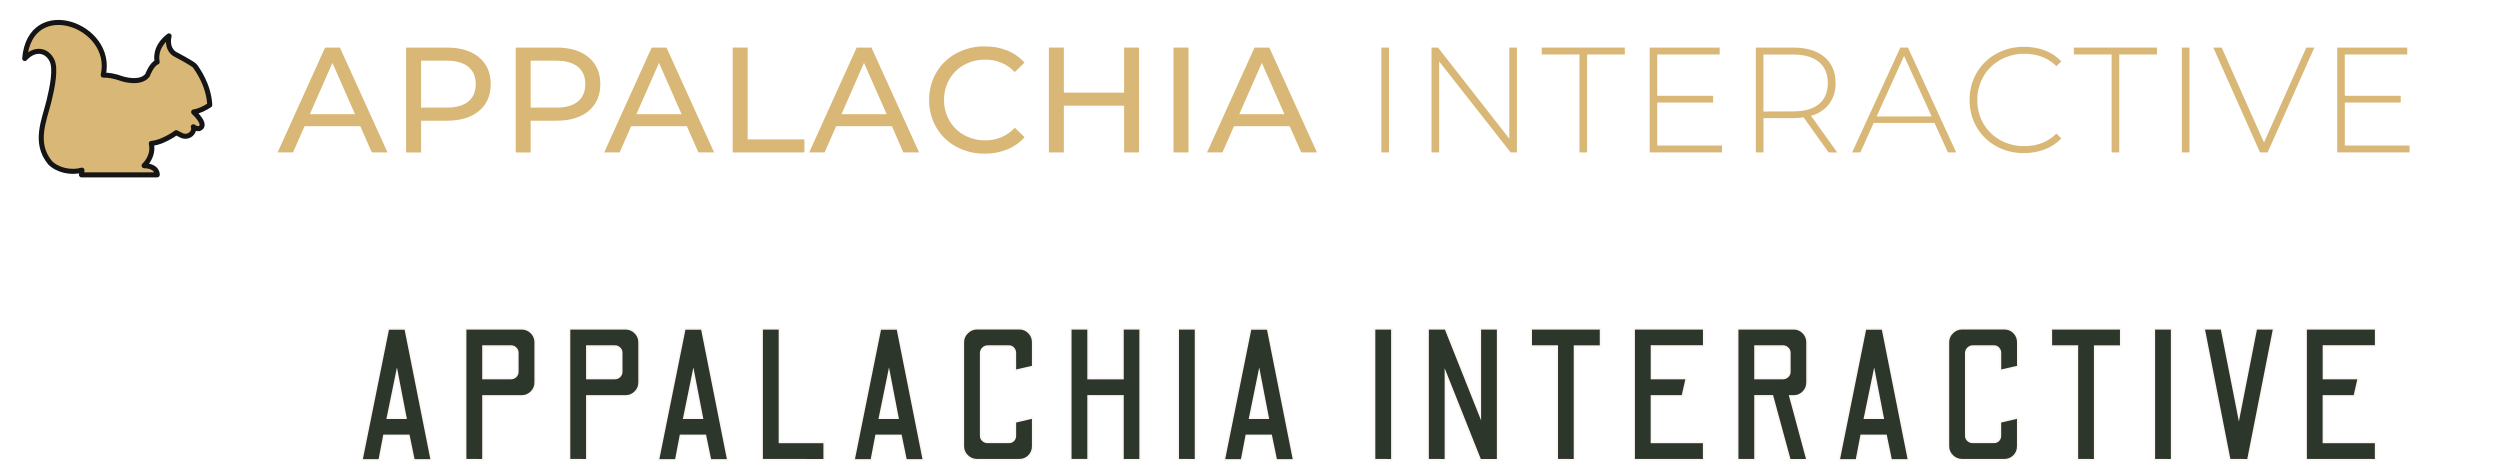
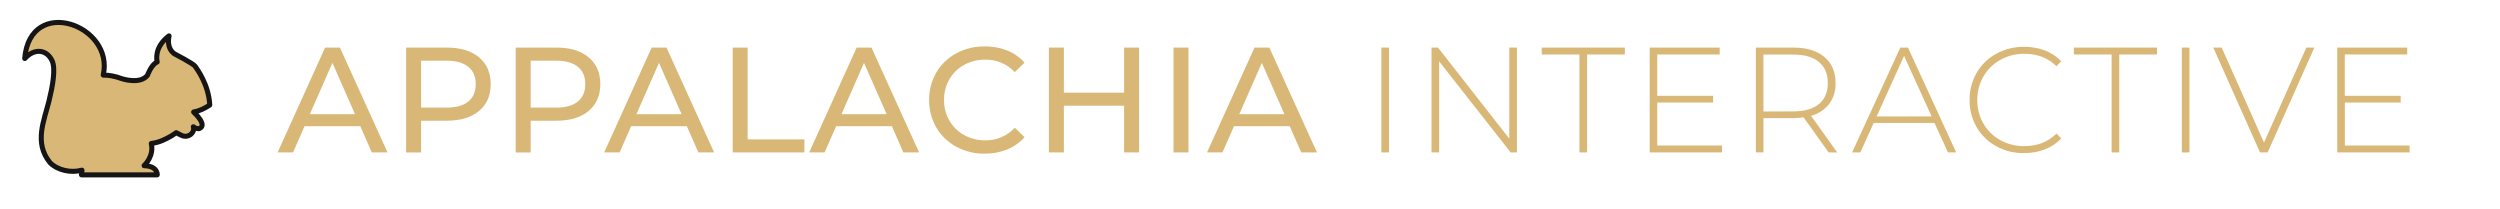
- <svg xmlns="http://www.w3.org/2000/svg" xmlns:xlink="http://www.w3.org/1999/xlink" width="1536" height="283.07" viewBox="0 0 1536 283.07">
+ <svg xmlns="http://www.w3.org/2000/svg" xmlns:xlink="http://www.w3.org/1999/xlink" width="1536" height="128" viewBox="0 0 1536 128">
  <defs>
    <style>
      .cls-1, .cls-3 {
        fill: #d9b776;
      }

      .cls-1 {
        stroke: #161515;
        stroke-miterlimit: 7.57;
        stroke-width: 10px;
      }

      .cls-2 {
        fill: none;
-       }
- 
-       .cls-4 {
-         fill: #2d362a;
-         stroke: #fbf5f3;
-         stroke-miterlimit: 7.57;
      }
    </style>
    <symbol id="Squirrel_Filled_-_Gold" data-name="Squirrel Filled - Gold" viewBox="0 0 376.85 312.17">
      <path id="Squirrel_Filled" data-name="Squirrel Filled" class="cls-1" d="M350.92,215.39s-6.69,1-11.43-3.64a.16.16,0,0,0-.27.17,11.54,11.54,0,0,1-.54,9.19c-4.14,8.75-15,12-23.5,7.36l-9.78-5a.17.17,0,0,0-.18,0c-.54.41-3.6,2.74-8.25,5.67-12.86,7.61-25.77,13.93-40.9,15.62a.17.17,0,0,0-.15.2c5.72,23.73-11.66,41.3-14.19,43.69a.17.17,0,0,0,.12.29c25.93.67,26,16.27,25.89,18a.17.17,0,0,1-.17.16H117.75a.17.17,0,0,1-.17-.19l1-9a.17.17,0,0,0-.21-.18c-21.62,6.11-48.22.26-63.22-14.95h0c-32-39.47-11.75-82.54-1.93-122.18,7.11-29,13.73-64.17,5.93-80.17-10.68-21.93-34.77-25-53.81-4a.17.17,0,0,1-.3-.13c11-126,178.17-66,155.65,32.86a.16.16,0,0,0,.16.21c9.79-.19,22.5,1.71,37.15,7.18,0,0,35.93,11.88,50.43-6.89l0,0c.28-.8,7.67-21.4,19.17-26.24a.17.17,0,0,0,.1-.2c-.6-2.15-7.15-28.53,23.25-51.61a.17.17,0,0,1,.27.17c-.88,3.37-5.38,23.63,10.32,35.19l0,0c.76.39,38.13,19.88,41.31,24.81s26.8,35.52,29,76.8a.15.15,0,0,1-.07.15c-9.86,6.32-19.65,11.59-31.77,13.65a.17.17,0,0,0-.09.29c2.81,2.58,27.82,26.08,11.09,32.67ZM232.74,306.68" />
    </symbol>
  </defs>
  <g id="Layer_2" data-name="Layer 2">
    <g id="Squirrel_Stripe_Logo" data-name="Squirrel Stripe Logo">
      <g>
        <rect id="Background" class="cls-2" width="1536" height="128" />
        <use width="376.84" height="312.17" transform="translate(13.61 12.25) scale(0.31)" xlink:href="#Squirrel_Filled_-_Gold" />
        <g>
          <path class="cls-3" d="M221.35,77.54H187.13l-7.08,16.1h-9.48l29.16-64.4h9.11l29.26,64.4h-9.66Zm-3.22-7.36L204.24,38.63,190.35,70.18Z" />
          <path class="cls-3" d="M294.31,35.22q7.17,6,7.18,16.47t-7.18,16.47q-7.17,6-19.69,6H258.71v19.5h-9.2V29.24h25.11Q287.13,29.24,294.31,35.22Zm-6.62,27.19q4.59-3.73,4.6-10.72T287.69,41q-4.6-3.72-13.34-3.72H258.71V66.13h15.64Q283.08,66.13,287.69,62.41Z" />
          <path class="cls-3" d="M361.65,35.22q7.19,6,7.18,16.47t-7.18,16.47q-7.17,6-19.69,6H326.05v19.5h-9.2V29.24H342Q354.47,29.24,361.65,35.22ZM355,62.41q4.59-3.73,4.6-10.72T355,41q-4.61-3.72-13.34-3.72H326.05V66.13h15.64Q350.42,66.13,355,62.41Z" />
          <path class="cls-3" d="M422,77.54H387.78l-7.08,16.1h-9.48l29.16-64.4h9.11l29.26,64.4h-9.66Zm-3.22-7.36L404.89,38.63,391,70.18Z" />
          <path class="cls-3" d="M450.16,29.24h9.19v56.4h34.87v8H450.16Z" />
          <path class="cls-3" d="M548,77.54H513.73l-7.09,16.1h-9.47l29.16-64.4h9.11l29.25,64.4H555Zm-3.22-7.36L530.84,38.63,517,70.18Z" />
          <path class="cls-3" d="M587.46,90.1a31.52,31.52,0,0,1-12.19-11.78,32.63,32.63,0,0,1-4.41-16.88,32.68,32.68,0,0,1,4.41-16.88,31.45,31.45,0,0,1,12.24-11.78A35.82,35.82,0,0,1,605,28.51,36.41,36.41,0,0,1,618.79,31a28.14,28.14,0,0,1,10.67,7.49l-6,5.8a24,24,0,0,0-18.12-7.64,26.36,26.36,0,0,0-13,3.22,23.43,23.43,0,0,0-9.06,8.88,24.81,24.81,0,0,0-3.26,12.65,24.81,24.81,0,0,0,3.26,12.65A23.43,23.43,0,0,0,592.38,83a26.25,26.25,0,0,0,13,3.22,24.06,24.06,0,0,0,18.12-7.73l6,5.8a28.54,28.54,0,0,1-10.72,7.54,36.17,36.17,0,0,1-13.84,2.58A35.59,35.59,0,0,1,587.46,90.1Z" />
          <path class="cls-3" d="M699.84,29.24v64.4h-9.2V64.94h-37v28.7h-9.2V29.24h9.2V56.93h37V29.24Z" />
          <path class="cls-3" d="M721,29.24h9.2v64.4H721Z" />
          <path class="cls-3" d="M792.39,77.54H758.17l-7.09,16.1h-9.47l29.16-64.4h9.11l29.26,64.4h-9.66Zm-3.22-7.36L775.28,38.63,761.39,70.18Z" />
          <path class="cls-3" d="M848.7,29.24h4.69v64.4H848.7Z" />
          <path class="cls-3" d="M932,29.24v64.4h-3.87L884.21,37.71V93.64h-4.69V29.24h4l43.79,55.94V29.24Z" />
          <path class="cls-3" d="M970.41,33.47H947.23V29.24h51.06v4.23H975.1V93.64h-4.69Z" />
          <path class="cls-3" d="M1058,89.41v4.23h-44.43V29.24h43v4.23h-38.36v25.4h34.32V63h-34.32v26.4Z" />
          <path class="cls-3" d="M1123.5,93.64l-15.37-21.53a46.37,46.37,0,0,1-6.25.46h-18.4V93.64h-4.69V29.24h23.09q12.13,0,19,5.75t6.9,16a20.73,20.73,0,0,1-3.91,12.84,20.74,20.74,0,0,1-11.18,7.31l16.1,22.54Zm-21.62-25.21q10.3,0,15.73-4.55T1123,51q0-8.37-5.43-12.92t-15.73-4.56h-18.4v35Z" />
          <path class="cls-3" d="M1188.54,75.52h-37.35L1143,93.64h-5.06l29.62-64.4h4.7l29.62,64.4h-5.06Zm-1.75-4-16.93-37.17L1153,71.56Z" />
          <path class="cls-3" d="M1226.49,89.87a31.28,31.28,0,0,1-12-11.68,32.53,32.53,0,0,1-4.37-16.75,32.51,32.51,0,0,1,4.37-16.74,31.31,31.31,0,0,1,12-11.69,34.45,34.45,0,0,1,17.06-4.23A35.57,35.57,0,0,1,1256.43,31a26.41,26.41,0,0,1,10,6.67l-2.94,3q-7.73-7.64-19.78-7.63A29.7,29.7,0,0,0,1229,36.79,26.94,26.94,0,0,0,1218.62,47a28.37,28.37,0,0,0-3.77,14.49,28.32,28.32,0,0,0,3.77,14.49A26.89,26.89,0,0,0,1229,86.1a29.81,29.81,0,0,0,14.72,3.68q12,0,19.78-7.73l2.94,3a27,27,0,0,1-10.07,6.71,35.11,35.11,0,0,1-12.84,2.3A34.45,34.45,0,0,1,1226.49,89.87Z" />
          <path class="cls-3" d="M1297.38,33.47h-23.19V29.24h51.06v4.23h-23.18V93.64h-4.69Z" />
          <path class="cls-3" d="M1340.52,29.24h4.69v64.4h-4.69Z" />
          <path class="cls-3" d="M1421.94,29.24l-28.7,64.4h-4.69l-28.71-64.4H1365l26,58.33,26-58.33Z" />
          <path class="cls-3" d="M1480.45,89.41v4.23H1436V29.24h43v4.23h-38.36v25.4H1475V63h-34.32v26.4Z" />
        </g>
      </g>
    </g>
-     <g id="Squirrel_Stripe_Logo_KOC" data-name="Squirrel Stripe Logo KOC">
-       <g>
-         <path class="cls-4" d="M222.35,282.57l16.22-80.5H249l16,80.5h-10.7l-3.1-15.06h-15.3l-2.87,15.06ZM238,256.93h11.39l-5.52-28.64Z" />
-         <path class="cls-4" d="M286.06,282.46V202h34.5a8,8,0,0,1,5.81,2.41,7.89,7.89,0,0,1,2.47,5.87V235a7.89,7.89,0,0,1-2.47,5.87,8,8,0,0,1-5.81,2.41h-23.8v39.22Zm10.7-49.91H314a4.13,4.13,0,0,0,4.14-4.14V216.68a3.83,3.83,0,0,0-1.21-2.82,4,4,0,0,0-2.93-1.21H296.76Z" />
-         <path class="cls-4" d="M349.89,282.46V202h34.5a8,8,0,0,1,5.8,2.41,7.9,7.9,0,0,1,2.48,5.87V235a7.9,7.9,0,0,1-2.48,5.87,8,8,0,0,1-5.8,2.41H360.58v39.22Zm10.69-49.91h17.25a4.13,4.13,0,0,0,4.14-4.14V216.68a3.83,3.83,0,0,0-1.21-2.82,4,4,0,0,0-2.93-1.21H360.58Z" />
-         <path class="cls-4" d="M404.51,282.57l16.22-80.5h10.46l16,80.5h-10.7l-3.1-15.06h-15.3l-2.87,15.06Zm15.64-25.64h11.39L426,228.29Z" />
-         <path class="cls-4" d="M468.22,282.46V202h10.7v69.8H506.4v10.7Z" />
-         <path class="cls-4" d="M524.69,282.57l16.21-80.5h10.47l16,80.5H556.66l-3.11-15.06H538.26l-2.88,15.06Zm15.64-25.64h11.38l-5.52-28.64Z" />
-         <path class="cls-4" d="M600.13,282.46a8.09,8.09,0,0,1-5.75-2.42,7.78,7.78,0,0,1-2.53-5.86V210.24a7.85,7.85,0,0,1,2.53-5.81,8,8,0,0,1,5.75-2.47h26.1a7.82,7.82,0,0,1,5.92,2.47,8.15,8.15,0,0,1,2.36,5.81v14.95l-10.69,2.41V216.79a4.26,4.26,0,0,0-1.1-2.87,3.64,3.64,0,0,0-2.93-1.27H606.68a4.35,4.35,0,0,0-4.14,4.14v50.83a3.82,3.82,0,0,0,1.27,3,4.13,4.13,0,0,0,2.87,1.15h13.11a3.82,3.82,0,0,0,2.93-1.15,4.14,4.14,0,0,0,1.1-3v-8.39l10.69-2.53v17.48a8.08,8.08,0,0,1-2.36,5.86,7.92,7.92,0,0,1-5.92,2.42Z" />
-         <path class="cls-4" d="M657.86,282.46V202h10.69v30.59h21.39V202h10.58v80.5H689.94V243.24H668.55v39.22Z" />
-         <path class="cls-4" d="M723.87,282.46V202h10.69v80.5Z" />
-         <path class="cls-4" d="M752.16,282.57l16.21-80.5h10.47l16,80.5H784.13L781,267.51H765.73l-2.88,15.06Zm15.64-25.64h11.38l-5.52-28.64Z" />
-         <path class="cls-4" d="M844.5,282.46V202h10.7v80.5Z" />
-         <path class="cls-4" d="M877.39,282.46V202h10.7l21.39,53.7V202h10.69v80.5H909.48l-21.39-53.71v53.71Z" />
-         <path class="cls-4" d="M956.74,282.46V212.65h-16V202h42.66v10.69h-16v69.81Z" />
-         <path class="cls-4" d="M1004,282.46V202h42.79v10.58H1014.7v20h21.39l-2.42,10.69h-19v28.52h32.09v10.7Z" />
-         <path class="cls-4" d="M1067.6,282.46V202h34.5a7.85,7.85,0,0,1,5.75,2.41,8,8,0,0,1,2.41,5.87V235a8,8,0,0,1-2.41,5.87,7.85,7.85,0,0,1-5.75,2.41h-2.42l10.58,39.22h-10.58L1089,243.24h-10.7v39.22Zm10.69-49.91h17.25a4.09,4.09,0,0,0,2.88-1.21,3.91,3.91,0,0,0,1.26-2.93V216.79a3.9,3.9,0,0,0-1.26-2.93,4,4,0,0,0-2.88-1.21h-17.25Z" />
-         <path class="cls-4" d="M1129.93,282.57l16.21-80.5h10.47l16,80.5H1161.9l-3.11-15.06H1143.5l-2.88,15.06Zm15.64-25.64H1157l-5.52-28.64Z" />
-         <path class="cls-4" d="M1205.37,282.46a8.09,8.09,0,0,1-5.75-2.42,7.78,7.78,0,0,1-2.53-5.86V210.24a7.85,7.85,0,0,1,2.53-5.81,8,8,0,0,1,5.75-2.47h26.1a7.86,7.86,0,0,1,5.93,2.47,8.14,8.14,0,0,1,2.35,5.81v14.95l-10.69,2.41V216.79a4.3,4.3,0,0,0-1.09-2.87,3.67,3.67,0,0,0-2.94-1.27h-13.11a4.35,4.35,0,0,0-4.14,4.14v50.83a3.82,3.82,0,0,0,1.27,3,4.13,4.13,0,0,0,2.87,1.15H1225a3.86,3.86,0,0,0,2.94-1.15,4.18,4.18,0,0,0,1.09-3v-8.39l10.69-2.53v17.48a8.07,8.07,0,0,1-2.35,5.86,8,8,0,0,1-5.93,2.42Z" />
-         <path class="cls-4" d="M1276.32,282.46V212.65h-16V202H1303v10.69h-16v69.81Z" />
-         <path class="cls-4" d="M1323.59,282.46V202h10.69v80.5Z" />
-         <path class="cls-4" d="M1369.93,282.46,1354.18,202h10.69l10.7,54.39L1386.26,202H1397l-15.87,80.5Z" />
-         <path class="cls-4" d="M1416.85,282.46V202h42.78v10.58h-32.08v20h21.39l-2.42,10.69h-19v28.52h32.08v10.7Z" />
-       </g>
-     </g>
  </g>
</svg>
